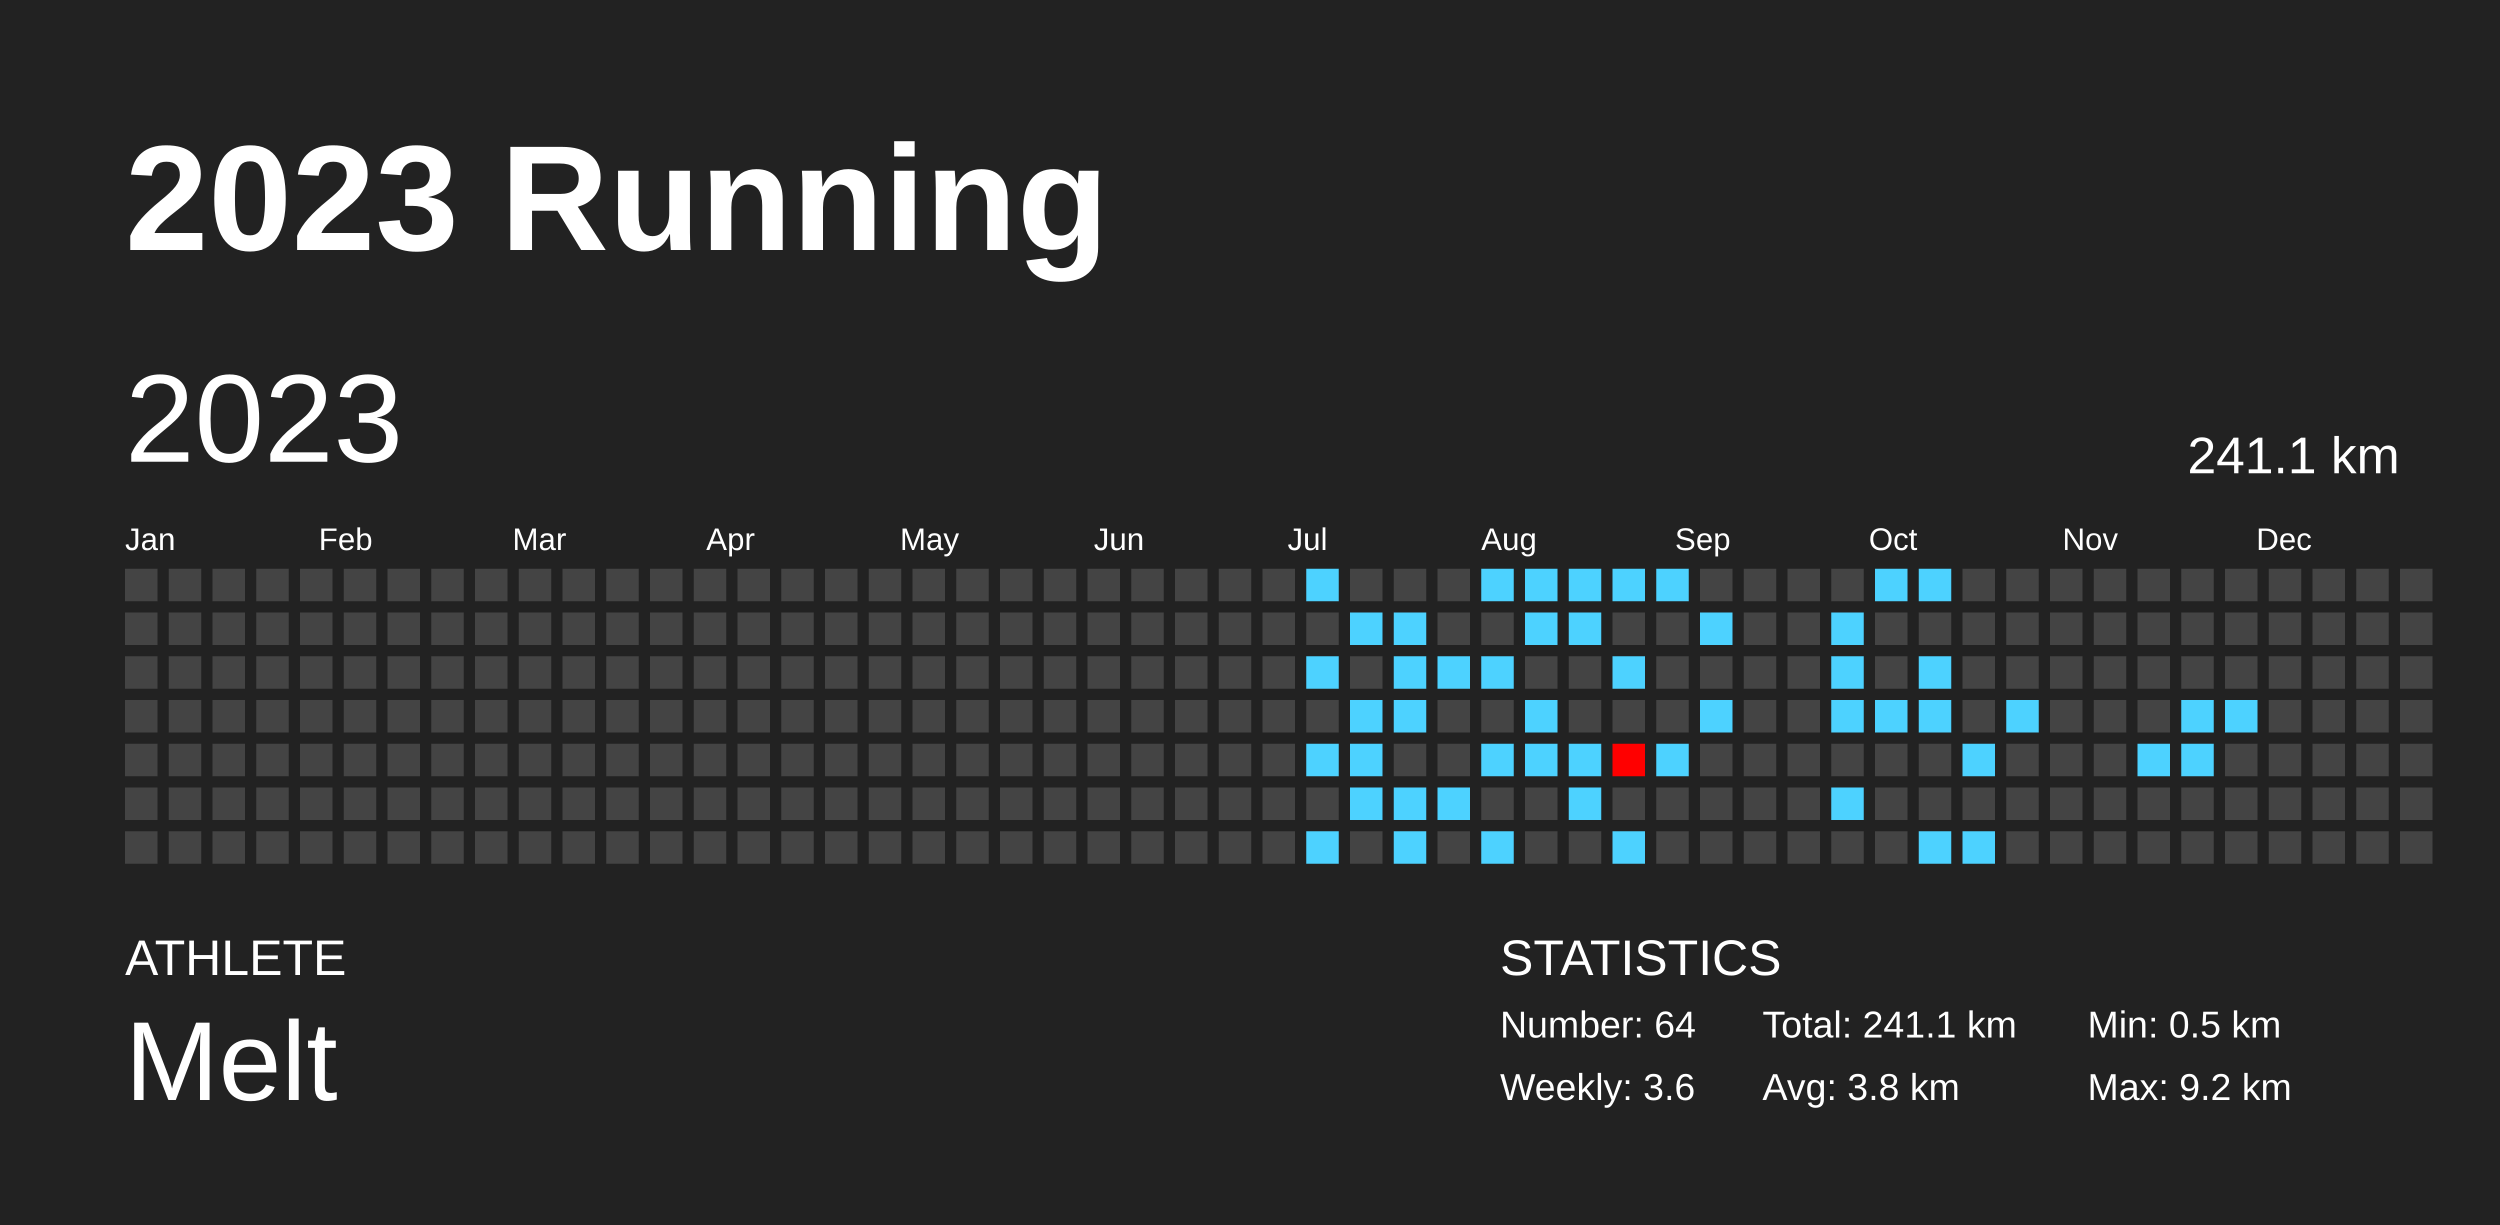
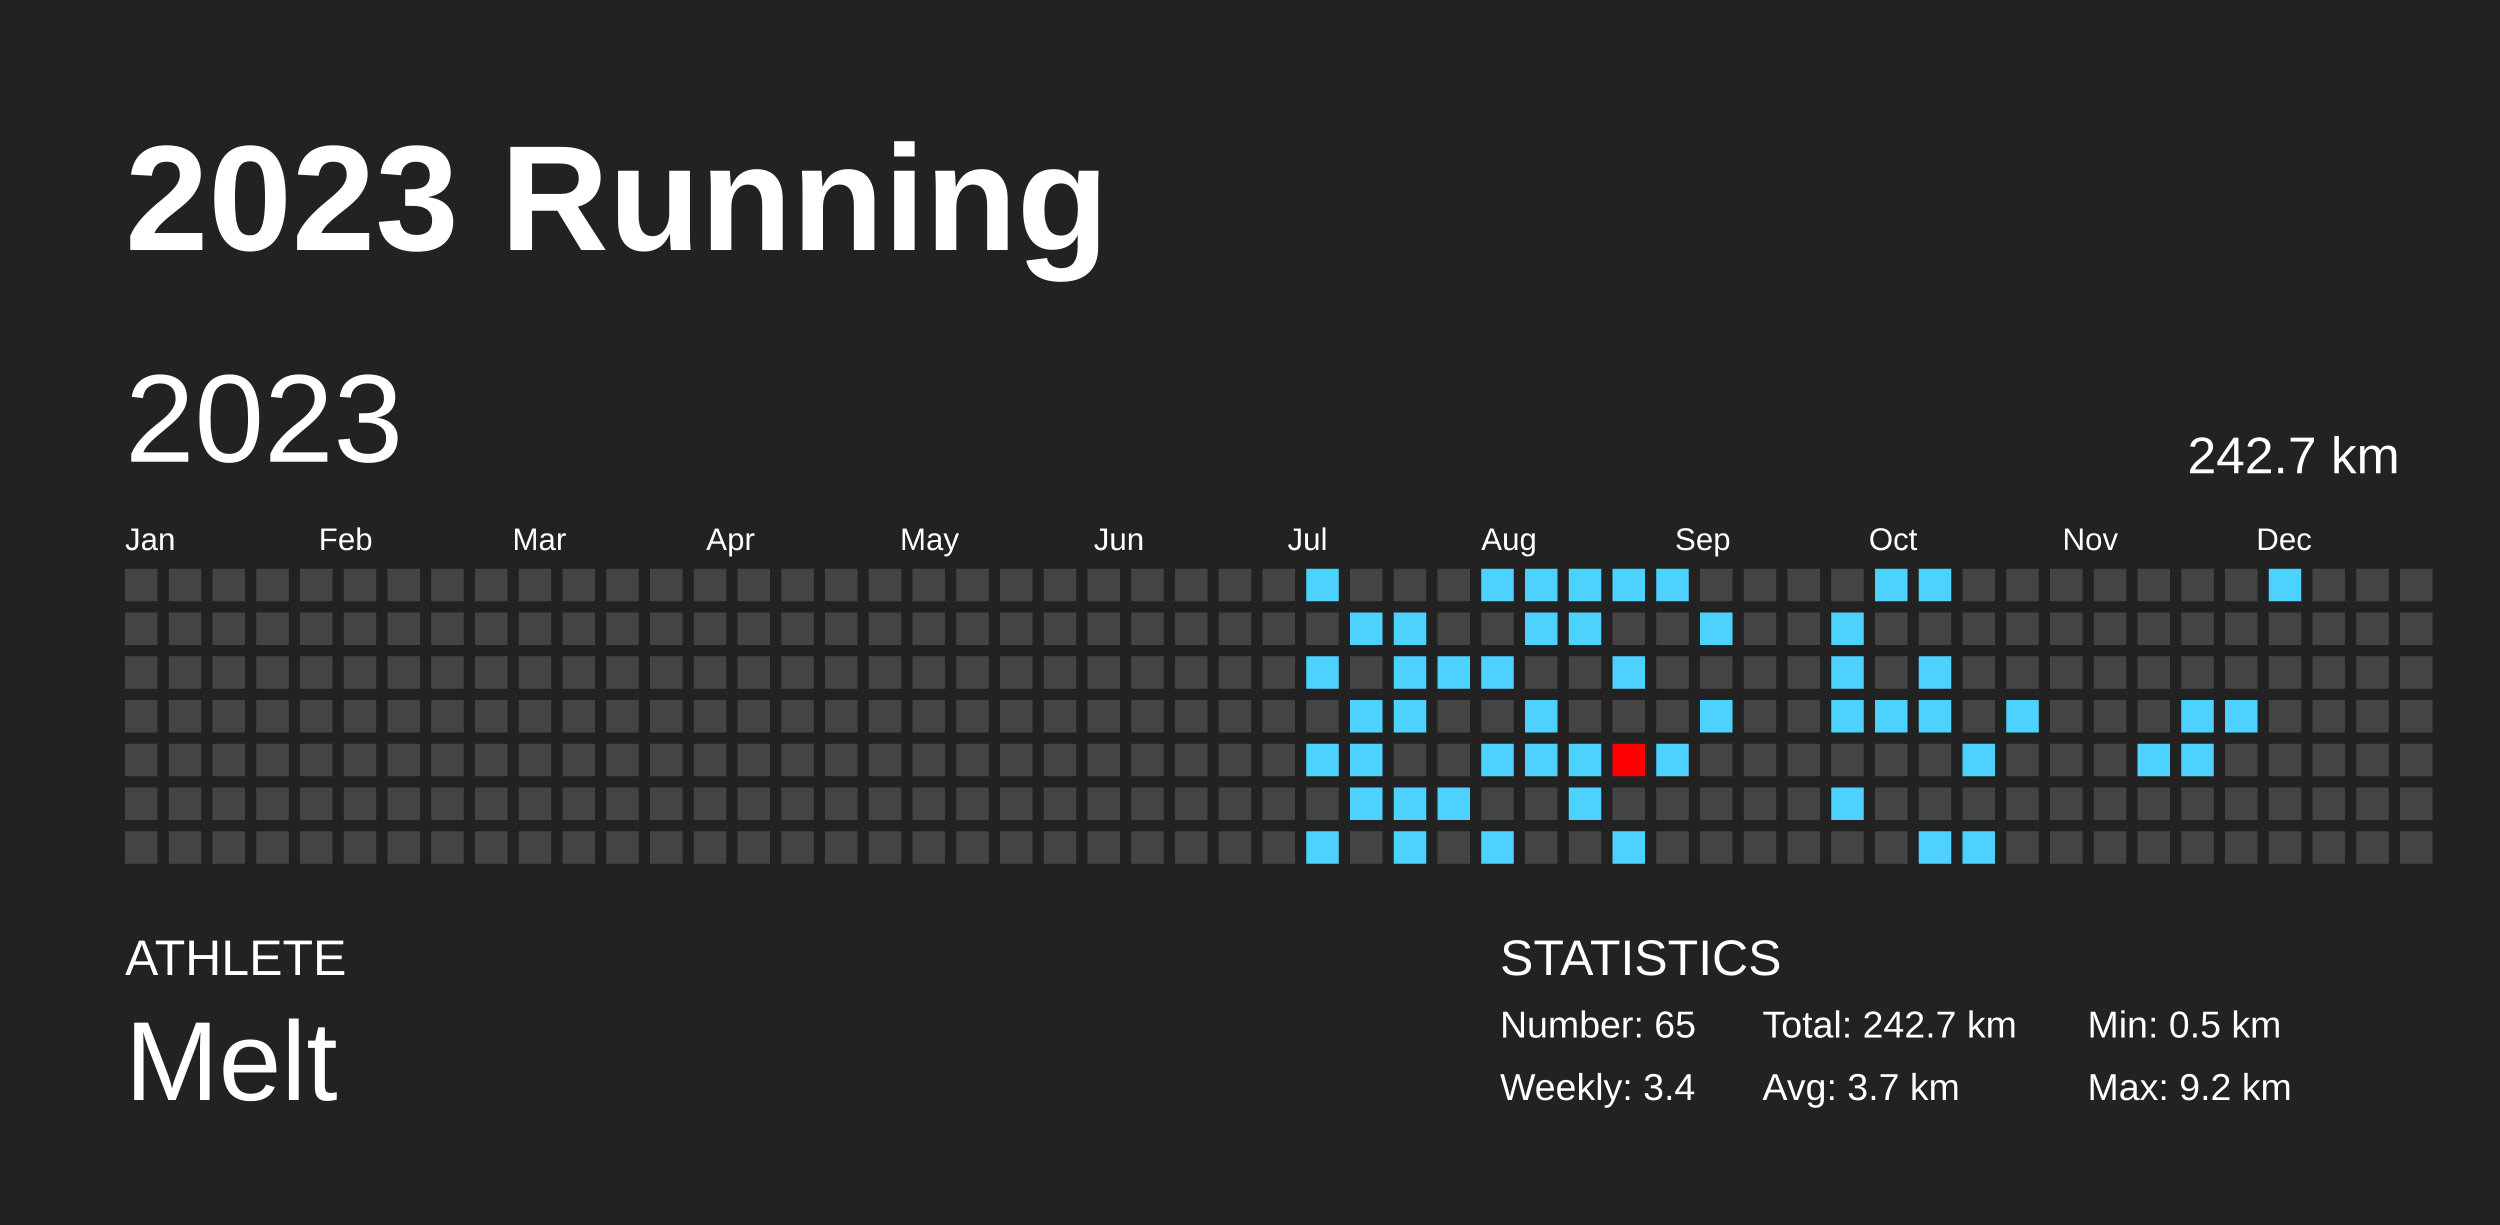
<svg xmlns="http://www.w3.org/2000/svg" baseProfile="full" height="98mm" version="1.1" viewBox="0,0,200,98" width="200mm">
  <defs />
  <rect fill="#222222" height="98" width="200" x="0" y="0" />
  <text fill="#FFFFFF" style="font-size:12px; font-family:Arial; font-weight:bold;" x="10" y="20">2023 Running</text>
  <text fill="#FFFFFF" style="font-size:4px; font-family:Arial" x="10" y="78">ATHLETE</text>
  <text fill="#FFFFFF" style="font-size:9px; font-family:Arial" x="10" y="88">Melt</text>
  <text fill="#FFFFFF" style="font-size:4px; font-family:Arial" x="120" y="78">STATISTICS</text>
-   <text fill="#FFFFFF" style="font-size:3px; font-family:Arial" x="120" y="83">Number: 64</text>
-   <text fill="#FFFFFF" style="font-size:3px; font-family:Arial" x="120" y="88">Weekly: 3.6</text>
-   <text fill="#FFFFFF" style="font-size:3px; font-family:Arial" x="141" y="83">Total: 241.1 km</text>
-   <text fill="#FFFFFF" style="font-size:3px; font-family:Arial" x="141" y="88">Avg: 3.8 km</text>
+   <text fill="#FFFFFF" style="font-size:3px; font-family:Arial" x="120" y="83">Number: 65</text>
+   <text fill="#FFFFFF" style="font-size:3px; font-family:Arial" x="120" y="88">Weekly: 3.4</text>
+   <text fill="#FFFFFF" style="font-size:3px; font-family:Arial" x="141" y="83">Total: 242.7 km</text>
+   <text fill="#FFFFFF" style="font-size:3px; font-family:Arial" x="141" y="88">Avg: 3.7 km</text>
  <text fill="#FFFFFF" style="font-size:3px; font-family:Arial" x="167" y="83">Min: 0.5 km</text>
  <text fill="#FFFFFF" style="font-size:3px; font-family:Arial" x="167" y="88">Max: 9.2 km</text>
  <text dominant-baseline="hanging" fill="#FFFFFF" style="font-size:10.0px; font-family:Arial;" x="10" y="30">2023</text>
-   <text dominant-baseline="hanging" fill="#FFFFFF" style="font-size:4.125px; font-family:Arial;" x="175" y="35">241.1 km</text>
+   <text dominant-baseline="hanging" fill="#FFFFFF" style="font-size:4.125px; font-family:Arial;" x="175" y="35">242.7 km</text>
  <text fill="#FFFFFF" style="font-size:2.5px; font-family:Arial" x="10.0" y="44">Jan</text>
  <text fill="#FFFFFF" style="font-size:2.5px; font-family:Arial" x="25.5" y="44">Feb</text>
  <text fill="#FFFFFF" style="font-size:2.5px; font-family:Arial" x="41.0" y="44">Mar</text>
  <text fill="#FFFFFF" style="font-size:2.5px; font-family:Arial" x="56.5" y="44">Apr</text>
  <text fill="#FFFFFF" style="font-size:2.5px; font-family:Arial" x="72.0" y="44">May</text>
  <text fill="#FFFFFF" style="font-size:2.5px; font-family:Arial" x="87.5" y="44">Jun</text>
  <text fill="#FFFFFF" style="font-size:2.5px; font-family:Arial" x="103.0" y="44">Jul</text>
  <text fill="#FFFFFF" style="font-size:2.5px; font-family:Arial" x="118.5" y="44">Aug</text>
  <text fill="#FFFFFF" style="font-size:2.5px; font-family:Arial" x="134.0" y="44">Sep</text>
  <text fill="#FFFFFF" style="font-size:2.5px; font-family:Arial" x="149.5" y="44">Oct</text>
  <text fill="#FFFFFF" style="font-size:2.5px; font-family:Arial" x="165.0" y="44">Nov</text>
  <text fill="#FFFFFF" style="font-size:2.5px; font-family:Arial" x="180.5" y="44">Dec</text>
  <rect fill="#444444" height="2.6" width="2.6" x="10.0" y="45.5" />
  <rect fill="#444444" height="2.6" width="2.6" x="10.0" y="49.0" />
  <rect fill="#444444" height="2.6" width="2.6" x="10.0" y="52.5" />
  <rect fill="#444444" height="2.6" width="2.6" x="10.0" y="56.0" />
  <rect fill="#444444" height="2.6" width="2.6" x="10.0" y="59.5" />
  <rect fill="#444444" height="2.6" width="2.6" x="10.0" y="63.0" />
  <rect fill="#444444" height="2.6" width="2.6" x="10.0" y="66.5" />
  <rect fill="#444444" height="2.6" width="2.6" x="13.5" y="45.5" />
  <rect fill="#444444" height="2.6" width="2.6" x="13.5" y="49.0" />
  <rect fill="#444444" height="2.6" width="2.6" x="13.5" y="52.5" />
  <rect fill="#444444" height="2.6" width="2.6" x="13.5" y="56.0" />
  <rect fill="#444444" height="2.6" width="2.6" x="13.5" y="59.5" />
  <rect fill="#444444" height="2.6" width="2.6" x="13.5" y="63.0" />
  <rect fill="#444444" height="2.6" width="2.6" x="13.5" y="66.5" />
  <rect fill="#444444" height="2.6" width="2.6" x="17.0" y="45.5" />
  <rect fill="#444444" height="2.6" width="2.6" x="17.0" y="49.0" />
  <rect fill="#444444" height="2.6" width="2.6" x="17.0" y="52.5" />
  <rect fill="#444444" height="2.6" width="2.6" x="17.0" y="56.0" />
  <rect fill="#444444" height="2.6" width="2.6" x="17.0" y="59.5" />
  <rect fill="#444444" height="2.6" width="2.6" x="17.0" y="63.0" />
  <rect fill="#444444" height="2.6" width="2.6" x="17.0" y="66.5" />
  <rect fill="#444444" height="2.6" width="2.6" x="20.5" y="45.5" />
  <rect fill="#444444" height="2.6" width="2.6" x="20.5" y="49.0" />
  <rect fill="#444444" height="2.6" width="2.6" x="20.5" y="52.5" />
  <rect fill="#444444" height="2.6" width="2.6" x="20.5" y="56.0" />
  <rect fill="#444444" height="2.6" width="2.6" x="20.5" y="59.5" />
  <rect fill="#444444" height="2.6" width="2.6" x="20.5" y="63.0" />
  <rect fill="#444444" height="2.6" width="2.6" x="20.5" y="66.5" />
  <rect fill="#444444" height="2.6" width="2.6" x="24.0" y="45.5" />
  <rect fill="#444444" height="2.6" width="2.6" x="24.0" y="49.0" />
  <rect fill="#444444" height="2.6" width="2.6" x="24.0" y="52.5" />
  <rect fill="#444444" height="2.6" width="2.6" x="24.0" y="56.0" />
  <rect fill="#444444" height="2.6" width="2.6" x="24.0" y="59.5" />
  <rect fill="#444444" height="2.6" width="2.6" x="24.0" y="63.0" />
  <rect fill="#444444" height="2.6" width="2.6" x="24.0" y="66.5" />
  <rect fill="#444444" height="2.6" width="2.6" x="27.5" y="45.5" />
  <rect fill="#444444" height="2.6" width="2.6" x="27.5" y="49.0" />
  <rect fill="#444444" height="2.6" width="2.6" x="27.5" y="52.5" />
  <rect fill="#444444" height="2.6" width="2.6" x="27.5" y="56.0" />
  <rect fill="#444444" height="2.6" width="2.6" x="27.5" y="59.5" />
  <rect fill="#444444" height="2.6" width="2.6" x="27.5" y="63.0" />
  <rect fill="#444444" height="2.6" width="2.6" x="27.5" y="66.5" />
  <rect fill="#444444" height="2.6" width="2.6" x="31.0" y="45.5" />
  <rect fill="#444444" height="2.6" width="2.6" x="31.0" y="49.0" />
  <rect fill="#444444" height="2.6" width="2.6" x="31.0" y="52.5" />
  <rect fill="#444444" height="2.6" width="2.6" x="31.0" y="56.0" />
  <rect fill="#444444" height="2.6" width="2.6" x="31.0" y="59.5" />
  <rect fill="#444444" height="2.6" width="2.6" x="31.0" y="63.0" />
  <rect fill="#444444" height="2.6" width="2.6" x="31.0" y="66.5" />
  <rect fill="#444444" height="2.6" width="2.6" x="34.5" y="45.5" />
  <rect fill="#444444" height="2.6" width="2.6" x="34.5" y="49.0" />
  <rect fill="#444444" height="2.6" width="2.6" x="34.5" y="52.5" />
  <rect fill="#444444" height="2.6" width="2.6" x="34.5" y="56.0" />
  <rect fill="#444444" height="2.6" width="2.6" x="34.5" y="59.5" />
  <rect fill="#444444" height="2.6" width="2.6" x="34.5" y="63.0" />
  <rect fill="#444444" height="2.6" width="2.6" x="34.5" y="66.5" />
  <rect fill="#444444" height="2.6" width="2.6" x="38.0" y="45.5" />
  <rect fill="#444444" height="2.6" width="2.6" x="38.0" y="49.0" />
  <rect fill="#444444" height="2.6" width="2.6" x="38.0" y="52.5" />
  <rect fill="#444444" height="2.6" width="2.6" x="38.0" y="56.0" />
  <rect fill="#444444" height="2.6" width="2.6" x="38.0" y="59.5" />
  <rect fill="#444444" height="2.6" width="2.6" x="38.0" y="63.0" />
  <rect fill="#444444" height="2.6" width="2.6" x="38.0" y="66.5" />
  <rect fill="#444444" height="2.6" width="2.6" x="41.5" y="45.5" />
  <rect fill="#444444" height="2.6" width="2.6" x="41.5" y="49.0" />
  <rect fill="#444444" height="2.6" width="2.6" x="41.5" y="52.5" />
  <rect fill="#444444" height="2.6" width="2.6" x="41.5" y="56.0" />
  <rect fill="#444444" height="2.6" width="2.6" x="41.5" y="59.5" />
  <rect fill="#444444" height="2.6" width="2.6" x="41.5" y="63.0" />
  <rect fill="#444444" height="2.6" width="2.6" x="41.5" y="66.5" />
  <rect fill="#444444" height="2.6" width="2.6" x="45.0" y="45.5" />
  <rect fill="#444444" height="2.6" width="2.6" x="45.0" y="49.0" />
  <rect fill="#444444" height="2.6" width="2.6" x="45.0" y="52.5" />
  <rect fill="#444444" height="2.6" width="2.6" x="45.0" y="56.0" />
  <rect fill="#444444" height="2.6" width="2.6" x="45.0" y="59.5" />
  <rect fill="#444444" height="2.6" width="2.6" x="45.0" y="63.0" />
  <rect fill="#444444" height="2.6" width="2.6" x="45.0" y="66.5" />
  <rect fill="#444444" height="2.6" width="2.6" x="48.5" y="45.5" />
  <rect fill="#444444" height="2.6" width="2.6" x="48.5" y="49.0" />
  <rect fill="#444444" height="2.6" width="2.6" x="48.5" y="52.5" />
  <rect fill="#444444" height="2.6" width="2.6" x="48.5" y="56.0" />
  <rect fill="#444444" height="2.6" width="2.6" x="48.5" y="59.5" />
  <rect fill="#444444" height="2.6" width="2.6" x="48.5" y="63.0" />
  <rect fill="#444444" height="2.6" width="2.6" x="48.5" y="66.5" />
  <rect fill="#444444" height="2.6" width="2.6" x="52.0" y="45.5" />
  <rect fill="#444444" height="2.6" width="2.6" x="52.0" y="49.0" />
  <rect fill="#444444" height="2.6" width="2.6" x="52.0" y="52.5" />
  <rect fill="#444444" height="2.6" width="2.6" x="52.0" y="56.0" />
  <rect fill="#444444" height="2.6" width="2.6" x="52.0" y="59.5" />
  <rect fill="#444444" height="2.6" width="2.6" x="52.0" y="63.0" />
  <rect fill="#444444" height="2.6" width="2.6" x="52.0" y="66.5" />
  <rect fill="#444444" height="2.6" width="2.6" x="55.5" y="45.5" />
  <rect fill="#444444" height="2.6" width="2.6" x="55.5" y="49.0" />
  <rect fill="#444444" height="2.6" width="2.6" x="55.5" y="52.5" />
  <rect fill="#444444" height="2.6" width="2.6" x="55.5" y="56.0" />
  <rect fill="#444444" height="2.6" width="2.6" x="55.5" y="59.5" />
  <rect fill="#444444" height="2.6" width="2.6" x="55.5" y="63.0" />
  <rect fill="#444444" height="2.6" width="2.6" x="55.5" y="66.5" />
  <rect fill="#444444" height="2.6" width="2.6" x="59.0" y="45.5" />
  <rect fill="#444444" height="2.6" width="2.6" x="59.0" y="49.0" />
  <rect fill="#444444" height="2.6" width="2.6" x="59.0" y="52.5" />
  <rect fill="#444444" height="2.6" width="2.6" x="59.0" y="56.0" />
  <rect fill="#444444" height="2.6" width="2.6" x="59.0" y="59.5" />
  <rect fill="#444444" height="2.6" width="2.6" x="59.0" y="63.0" />
  <rect fill="#444444" height="2.6" width="2.6" x="59.0" y="66.5" />
  <rect fill="#444444" height="2.6" width="2.6" x="62.5" y="45.5" />
  <rect fill="#444444" height="2.6" width="2.6" x="62.5" y="49.0" />
  <rect fill="#444444" height="2.6" width="2.6" x="62.5" y="52.5" />
  <rect fill="#444444" height="2.6" width="2.6" x="62.5" y="56.0" />
  <rect fill="#444444" height="2.6" width="2.6" x="62.5" y="59.5" />
  <rect fill="#444444" height="2.6" width="2.6" x="62.5" y="63.0" />
  <rect fill="#444444" height="2.6" width="2.6" x="62.5" y="66.5" />
  <rect fill="#444444" height="2.6" width="2.6" x="66.0" y="45.5" />
  <rect fill="#444444" height="2.6" width="2.6" x="66.0" y="49.0" />
  <rect fill="#444444" height="2.6" width="2.6" x="66.0" y="52.5" />
  <rect fill="#444444" height="2.6" width="2.6" x="66.0" y="56.0" />
  <rect fill="#444444" height="2.6" width="2.6" x="66.0" y="59.5" />
  <rect fill="#444444" height="2.6" width="2.6" x="66.0" y="63.0" />
  <rect fill="#444444" height="2.6" width="2.6" x="66.0" y="66.5" />
  <rect fill="#444444" height="2.6" width="2.6" x="69.5" y="45.5" />
  <rect fill="#444444" height="2.6" width="2.6" x="69.5" y="49.0" />
  <rect fill="#444444" height="2.6" width="2.6" x="69.5" y="52.5" />
  <rect fill="#444444" height="2.6" width="2.6" x="69.5" y="56.0" />
  <rect fill="#444444" height="2.6" width="2.6" x="69.5" y="59.5" />
  <rect fill="#444444" height="2.6" width="2.6" x="69.5" y="63.0" />
  <rect fill="#444444" height="2.6" width="2.6" x="69.5" y="66.5" />
  <rect fill="#444444" height="2.6" width="2.6" x="73.0" y="45.5" />
  <rect fill="#444444" height="2.6" width="2.6" x="73.0" y="49.0" />
  <rect fill="#444444" height="2.6" width="2.6" x="73.0" y="52.5" />
  <rect fill="#444444" height="2.6" width="2.6" x="73.0" y="56.0" />
  <rect fill="#444444" height="2.6" width="2.6" x="73.0" y="59.5" />
  <rect fill="#444444" height="2.6" width="2.6" x="73.0" y="63.0" />
  <rect fill="#444444" height="2.6" width="2.6" x="73.0" y="66.5" />
  <rect fill="#444444" height="2.6" width="2.6" x="76.5" y="45.5" />
  <rect fill="#444444" height="2.6" width="2.6" x="76.5" y="49.0" />
  <rect fill="#444444" height="2.6" width="2.6" x="76.5" y="52.5" />
  <rect fill="#444444" height="2.6" width="2.6" x="76.5" y="56.0" />
  <rect fill="#444444" height="2.6" width="2.6" x="76.5" y="59.5" />
  <rect fill="#444444" height="2.6" width="2.6" x="76.5" y="63.0" />
  <rect fill="#444444" height="2.6" width="2.6" x="76.5" y="66.5" />
  <rect fill="#444444" height="2.6" width="2.6" x="80.0" y="45.5" />
  <rect fill="#444444" height="2.6" width="2.6" x="80.0" y="49.0" />
  <rect fill="#444444" height="2.6" width="2.6" x="80.0" y="52.5" />
  <rect fill="#444444" height="2.6" width="2.6" x="80.0" y="56.0" />
  <rect fill="#444444" height="2.6" width="2.6" x="80.0" y="59.5" />
  <rect fill="#444444" height="2.6" width="2.6" x="80.0" y="63.0" />
  <rect fill="#444444" height="2.6" width="2.6" x="80.0" y="66.5" />
  <rect fill="#444444" height="2.6" width="2.6" x="83.5" y="45.5" />
  <rect fill="#444444" height="2.6" width="2.6" x="83.5" y="49.0" />
  <rect fill="#444444" height="2.6" width="2.6" x="83.5" y="52.5" />
  <rect fill="#444444" height="2.6" width="2.6" x="83.5" y="56.0" />
  <rect fill="#444444" height="2.6" width="2.6" x="83.5" y="59.5" />
  <rect fill="#444444" height="2.6" width="2.6" x="83.5" y="63.0" />
  <rect fill="#444444" height="2.6" width="2.6" x="83.5" y="66.5" />
  <rect fill="#444444" height="2.6" width="2.6" x="87.0" y="45.5" />
  <rect fill="#444444" height="2.6" width="2.6" x="87.0" y="49.0" />
  <rect fill="#444444" height="2.6" width="2.6" x="87.0" y="52.5" />
  <rect fill="#444444" height="2.6" width="2.6" x="87.0" y="56.0" />
  <rect fill="#444444" height="2.6" width="2.6" x="87.0" y="59.5" />
  <rect fill="#444444" height="2.6" width="2.6" x="87.0" y="63.0" />
  <rect fill="#444444" height="2.6" width="2.6" x="87.0" y="66.5" />
  <rect fill="#444444" height="2.6" width="2.6" x="90.5" y="45.5" />
  <rect fill="#444444" height="2.6" width="2.6" x="90.5" y="49.0" />
  <rect fill="#444444" height="2.6" width="2.6" x="90.5" y="52.5" />
  <rect fill="#444444" height="2.6" width="2.6" x="90.5" y="56.0" />
  <rect fill="#444444" height="2.6" width="2.6" x="90.5" y="59.5" />
  <rect fill="#444444" height="2.6" width="2.6" x="90.5" y="63.0" />
  <rect fill="#444444" height="2.6" width="2.6" x="90.5" y="66.5" />
  <rect fill="#444444" height="2.6" width="2.6" x="94.0" y="45.5" />
  <rect fill="#444444" height="2.6" width="2.6" x="94.0" y="49.0" />
  <rect fill="#444444" height="2.6" width="2.6" x="94.0" y="52.5" />
  <rect fill="#444444" height="2.6" width="2.6" x="94.0" y="56.0" />
  <rect fill="#444444" height="2.6" width="2.6" x="94.0" y="59.5" />
  <rect fill="#444444" height="2.6" width="2.6" x="94.0" y="63.0" />
  <rect fill="#444444" height="2.6" width="2.6" x="94.0" y="66.5" />
  <rect fill="#444444" height="2.6" width="2.6" x="97.5" y="45.5" />
  <rect fill="#444444" height="2.6" width="2.6" x="97.5" y="49.0" />
  <rect fill="#444444" height="2.6" width="2.6" x="97.5" y="52.5" />
  <rect fill="#444444" height="2.6" width="2.6" x="97.5" y="56.0" />
  <rect fill="#444444" height="2.6" width="2.6" x="97.5" y="59.5" />
  <rect fill="#444444" height="2.6" width="2.6" x="97.5" y="63.0" />
  <rect fill="#444444" height="2.6" width="2.6" x="97.5" y="66.5" />
  <rect fill="#444444" height="2.6" width="2.6" x="101.0" y="45.5" />
  <rect fill="#444444" height="2.6" width="2.6" x="101.0" y="49.0" />
  <rect fill="#444444" height="2.6" width="2.6" x="101.0" y="52.5" />
  <rect fill="#444444" height="2.6" width="2.6" x="101.0" y="56.0" />
  <rect fill="#444444" height="2.6" width="2.6" x="101.0" y="59.5" />
  <rect fill="#444444" height="2.6" width="2.6" x="101.0" y="63.0" />
  <rect fill="#444444" height="2.6" width="2.6" x="101.0" y="66.5" />
  <rect fill="#4dd2ff" height="2.6" width="2.6" x="104.5" y="45.5" />
  <rect fill="#444444" height="2.6" width="2.6" x="104.5" y="49.0" />
  <rect fill="#4dd2ff" height="2.6" width="2.6" x="104.5" y="52.5" />
  <rect fill="#444444" height="2.6" width="2.6" x="104.5" y="56.0" />
  <rect fill="#4dd2ff" height="2.6" width="2.6" x="104.5" y="59.5" />
  <rect fill="#444444" height="2.6" width="2.6" x="104.5" y="63.0" />
  <rect fill="#4dd2ff" height="2.6" width="2.6" x="104.5" y="66.5" />
  <rect fill="#444444" height="2.6" width="2.6" x="108.0" y="45.5" />
  <rect fill="#4dd2ff" height="2.6" width="2.6" x="108.0" y="49.0" />
  <rect fill="#444444" height="2.6" width="2.6" x="108.0" y="52.5" />
  <rect fill="#4dd2ff" height="2.6" width="2.6" x="108.0" y="56.0" />
  <rect fill="#4dd2ff" height="2.6" width="2.6" x="108.0" y="59.5" />
  <rect fill="#4dd2ff" height="2.6" width="2.6" x="108.0" y="63.0" />
  <rect fill="#444444" height="2.6" width="2.6" x="108.0" y="66.5" />
  <rect fill="#444444" height="2.6" width="2.6" x="111.5" y="45.5" />
  <rect fill="#4dd2ff" height="2.6" width="2.6" x="111.5" y="49.0" />
  <rect fill="#4dd2ff" height="2.6" width="2.6" x="111.5" y="52.5" />
  <rect fill="#4dd2ff" height="2.6" width="2.6" x="111.5" y="56.0" />
  <rect fill="#444444" height="2.6" width="2.6" x="111.5" y="59.5" />
  <rect fill="#4dd2ff" height="2.6" width="2.6" x="111.5" y="63.0" />
  <rect fill="#4dd2ff" height="2.6" width="2.6" x="111.5" y="66.5" />
  <rect fill="#444444" height="2.6" width="2.6" x="115.0" y="45.5" />
  <rect fill="#444444" height="2.6" width="2.6" x="115.0" y="49.0" />
  <rect fill="#4dd2ff" height="2.6" width="2.6" x="115.0" y="52.5" />
  <rect fill="#444444" height="2.6" width="2.6" x="115.0" y="56.0" />
  <rect fill="#444444" height="2.6" width="2.6" x="115.0" y="59.5" />
  <rect fill="#4dd2ff" height="2.6" width="2.6" x="115.0" y="63.0" />
  <rect fill="#444444" height="2.6" width="2.6" x="115.0" y="66.5" />
  <rect fill="#4dd2ff" height="2.6" width="2.6" x="118.5" y="45.5" />
  <rect fill="#444444" height="2.6" width="2.6" x="118.5" y="49.0" />
  <rect fill="#4dd2ff" height="2.6" width="2.6" x="118.5" y="52.5" />
  <rect fill="#444444" height="2.6" width="2.6" x="118.5" y="56.0" />
  <rect fill="#4dd2ff" height="2.6" width="2.6" x="118.5" y="59.5" />
  <rect fill="#444444" height="2.6" width="2.6" x="118.5" y="63.0" />
  <rect fill="#4dd2ff" height="2.6" width="2.6" x="118.5" y="66.5" />
  <rect fill="#4dd2ff" height="2.6" width="2.6" x="122.0" y="45.5" />
  <rect fill="#4dd2ff" height="2.6" width="2.6" x="122.0" y="49.0" />
  <rect fill="#444444" height="2.6" width="2.6" x="122.0" y="52.5" />
  <rect fill="#4dd2ff" height="2.6" width="2.6" x="122.0" y="56.0" />
  <rect fill="#4dd2ff" height="2.6" width="2.6" x="122.0" y="59.5" />
  <rect fill="#444444" height="2.6" width="2.6" x="122.0" y="63.0" />
  <rect fill="#444444" height="2.6" width="2.6" x="122.0" y="66.5" />
  <rect fill="#4dd2ff" height="2.6" width="2.6" x="125.5" y="45.5" />
  <rect fill="#4dd2ff" height="2.6" width="2.6" x="125.5" y="49.0" />
  <rect fill="#444444" height="2.6" width="2.6" x="125.5" y="52.5" />
  <rect fill="#444444" height="2.6" width="2.6" x="125.5" y="56.0" />
  <rect fill="#4dd2ff" height="2.6" width="2.6" x="125.5" y="59.5" />
  <rect fill="#4dd2ff" height="2.6" width="2.6" x="125.5" y="63.0" />
  <rect fill="#444444" height="2.6" width="2.6" x="125.5" y="66.5" />
  <rect fill="#4dd2ff" height="2.6" width="2.6" x="129.0" y="45.5" />
  <rect fill="#444444" height="2.6" width="2.6" x="129.0" y="49.0" />
  <rect fill="#4dd2ff" height="2.6" width="2.6" x="129.0" y="52.5" />
  <rect fill="#444444" height="2.6" width="2.6" x="129.0" y="56.0" />
  <rect fill="#ff0000" height="2.6" width="2.6" x="129.0" y="59.5" />
  <rect fill="#444444" height="2.6" width="2.6" x="129.0" y="63.0" />
  <rect fill="#4dd2ff" height="2.6" width="2.6" x="129.0" y="66.5" />
  <rect fill="#4dd2ff" height="2.6" width="2.6" x="132.5" y="45.5" />
  <rect fill="#444444" height="2.6" width="2.6" x="132.5" y="49.0" />
  <rect fill="#444444" height="2.6" width="2.6" x="132.5" y="52.5" />
  <rect fill="#444444" height="2.6" width="2.6" x="132.5" y="56.0" />
  <rect fill="#4dd2ff" height="2.6" width="2.6" x="132.5" y="59.5" />
  <rect fill="#444444" height="2.6" width="2.6" x="132.5" y="63.0" />
  <rect fill="#444444" height="2.6" width="2.6" x="132.5" y="66.5" />
  <rect fill="#444444" height="2.6" width="2.6" x="136.0" y="45.5" />
  <rect fill="#4dd2ff" height="2.6" width="2.6" x="136.0" y="49.0" />
  <rect fill="#444444" height="2.6" width="2.6" x="136.0" y="52.5" />
  <rect fill="#4dd2ff" height="2.6" width="2.6" x="136.0" y="56.0" />
  <rect fill="#444444" height="2.6" width="2.6" x="136.0" y="59.5" />
  <rect fill="#444444" height="2.6" width="2.6" x="136.0" y="63.0" />
  <rect fill="#444444" height="2.6" width="2.6" x="136.0" y="66.5" />
  <rect fill="#444444" height="2.6" width="2.6" x="139.5" y="45.5" />
  <rect fill="#444444" height="2.6" width="2.6" x="139.5" y="49.0" />
  <rect fill="#444444" height="2.6" width="2.6" x="139.5" y="52.5" />
  <rect fill="#444444" height="2.6" width="2.6" x="139.5" y="56.0" />
  <rect fill="#444444" height="2.6" width="2.6" x="139.5" y="59.5" />
  <rect fill="#444444" height="2.6" width="2.6" x="139.5" y="63.0" />
  <rect fill="#444444" height="2.6" width="2.6" x="139.5" y="66.5" />
  <rect fill="#444444" height="2.6" width="2.6" x="143.0" y="45.5" />
  <rect fill="#444444" height="2.6" width="2.6" x="143.0" y="49.0" />
  <rect fill="#444444" height="2.6" width="2.6" x="143.0" y="52.5" />
  <rect fill="#444444" height="2.6" width="2.6" x="143.0" y="56.0" />
  <rect fill="#444444" height="2.6" width="2.6" x="143.0" y="59.5" />
  <rect fill="#444444" height="2.6" width="2.6" x="143.0" y="63.0" />
  <rect fill="#444444" height="2.6" width="2.6" x="143.0" y="66.5" />
  <rect fill="#444444" height="2.6" width="2.6" x="146.5" y="45.5" />
  <rect fill="#4dd2ff" height="2.6" width="2.6" x="146.5" y="49.0" />
  <rect fill="#4dd2ff" height="2.6" width="2.6" x="146.5" y="52.5" />
  <rect fill="#4dd2ff" height="2.6" width="2.6" x="146.5" y="56.0" />
  <rect fill="#444444" height="2.6" width="2.6" x="146.5" y="59.5" />
  <rect fill="#4dd2ff" height="2.6" width="2.6" x="146.5" y="63.0" />
  <rect fill="#444444" height="2.6" width="2.6" x="146.5" y="66.5" />
  <rect fill="#4dd2ff" height="2.6" width="2.6" x="150.0" y="45.5" />
  <rect fill="#444444" height="2.6" width="2.6" x="150.0" y="49.0" />
  <rect fill="#444444" height="2.6" width="2.6" x="150.0" y="52.5" />
  <rect fill="#4dd2ff" height="2.6" width="2.6" x="150.0" y="56.0" />
  <rect fill="#444444" height="2.6" width="2.6" x="150.0" y="59.5" />
  <rect fill="#444444" height="2.6" width="2.6" x="150.0" y="63.0" />
  <rect fill="#444444" height="2.6" width="2.6" x="150.0" y="66.5" />
  <rect fill="#4dd2ff" height="2.6" width="2.6" x="153.5" y="45.5" />
  <rect fill="#444444" height="2.6" width="2.6" x="153.5" y="49.0" />
  <rect fill="#4dd2ff" height="2.6" width="2.6" x="153.5" y="52.5" />
  <rect fill="#4dd2ff" height="2.6" width="2.6" x="153.5" y="56.0" />
  <rect fill="#444444" height="2.6" width="2.6" x="153.5" y="59.5" />
  <rect fill="#444444" height="2.6" width="2.6" x="153.5" y="63.0" />
  <rect fill="#4dd2ff" height="2.6" width="2.6" x="153.5" y="66.5" />
  <rect fill="#444444" height="2.6" width="2.6" x="157.0" y="45.5" />
  <rect fill="#444444" height="2.6" width="2.6" x="157.0" y="49.0" />
  <rect fill="#444444" height="2.6" width="2.6" x="157.0" y="52.5" />
  <rect fill="#444444" height="2.6" width="2.6" x="157.0" y="56.0" />
  <rect fill="#4dd2ff" height="2.6" width="2.6" x="157.0" y="59.5" />
  <rect fill="#444444" height="2.6" width="2.6" x="157.0" y="63.0" />
  <rect fill="#4dd2ff" height="2.6" width="2.6" x="157.0" y="66.5" />
  <rect fill="#444444" height="2.6" width="2.6" x="160.5" y="45.5" />
  <rect fill="#444444" height="2.6" width="2.6" x="160.5" y="49.0" />
  <rect fill="#444444" height="2.6" width="2.6" x="160.5" y="52.5" />
  <rect fill="#4dd2ff" height="2.6" width="2.6" x="160.5" y="56.0" />
  <rect fill="#444444" height="2.6" width="2.6" x="160.5" y="59.5" />
  <rect fill="#444444" height="2.6" width="2.6" x="160.5" y="63.0" />
  <rect fill="#444444" height="2.6" width="2.6" x="160.5" y="66.5" />
  <rect fill="#444444" height="2.6" width="2.6" x="164.0" y="45.5" />
  <rect fill="#444444" height="2.6" width="2.6" x="164.0" y="49.0" />
  <rect fill="#444444" height="2.6" width="2.6" x="164.0" y="52.5" />
  <rect fill="#444444" height="2.6" width="2.6" x="164.0" y="56.0" />
  <rect fill="#444444" height="2.6" width="2.6" x="164.0" y="59.5" />
  <rect fill="#444444" height="2.6" width="2.6" x="164.0" y="63.0" />
  <rect fill="#444444" height="2.6" width="2.6" x="164.0" y="66.5" />
  <rect fill="#444444" height="2.6" width="2.6" x="167.5" y="45.5" />
  <rect fill="#444444" height="2.6" width="2.6" x="167.5" y="49.0" />
  <rect fill="#444444" height="2.6" width="2.6" x="167.5" y="52.5" />
  <rect fill="#444444" height="2.6" width="2.6" x="167.5" y="56.0" />
  <rect fill="#444444" height="2.6" width="2.6" x="167.5" y="59.5" />
  <rect fill="#444444" height="2.6" width="2.6" x="167.5" y="63.0" />
  <rect fill="#444444" height="2.6" width="2.6" x="167.5" y="66.5" />
  <rect fill="#444444" height="2.6" width="2.6" x="171.0" y="45.5" />
  <rect fill="#444444" height="2.6" width="2.6" x="171.0" y="49.0" />
  <rect fill="#444444" height="2.6" width="2.6" x="171.0" y="52.5" />
  <rect fill="#444444" height="2.6" width="2.6" x="171.0" y="56.0" />
  <rect fill="#4dd2ff" height="2.6" width="2.6" x="171.0" y="59.5" />
  <rect fill="#444444" height="2.6" width="2.6" x="171.0" y="63.0" />
  <rect fill="#444444" height="2.6" width="2.6" x="171.0" y="66.5" />
  <rect fill="#444444" height="2.6" width="2.6" x="174.5" y="45.5" />
  <rect fill="#444444" height="2.6" width="2.6" x="174.5" y="49.0" />
  <rect fill="#444444" height="2.6" width="2.6" x="174.5" y="52.5" />
  <rect fill="#4dd2ff" height="2.6" width="2.6" x="174.5" y="56.0" />
  <rect fill="#4dd2ff" height="2.6" width="2.6" x="174.5" y="59.5" />
  <rect fill="#444444" height="2.6" width="2.6" x="174.5" y="63.0" />
  <rect fill="#444444" height="2.6" width="2.6" x="174.5" y="66.5" />
  <rect fill="#444444" height="2.6" width="2.6" x="178.0" y="45.5" />
  <rect fill="#444444" height="2.6" width="2.6" x="178.0" y="49.0" />
  <rect fill="#444444" height="2.6" width="2.6" x="178.0" y="52.5" />
  <rect fill="#4dd2ff" height="2.6" width="2.6" x="178.0" y="56.0" />
  <rect fill="#444444" height="2.6" width="2.6" x="178.0" y="59.5" />
  <rect fill="#444444" height="2.6" width="2.6" x="178.0" y="63.0" />
  <rect fill="#444444" height="2.6" width="2.6" x="178.0" y="66.5" />
-   <rect fill="#444444" height="2.6" width="2.6" x="181.5" y="45.5" />
+   <rect fill="#4dd2ff" height="2.6" width="2.6" x="181.5" y="45.5" />
  <rect fill="#444444" height="2.6" width="2.6" x="181.5" y="49.0" />
  <rect fill="#444444" height="2.6" width="2.6" x="181.5" y="52.5" />
  <rect fill="#444444" height="2.6" width="2.6" x="181.5" y="56.0" />
  <rect fill="#444444" height="2.6" width="2.6" x="181.5" y="59.5" />
  <rect fill="#444444" height="2.6" width="2.6" x="181.5" y="63.0" />
  <rect fill="#444444" height="2.6" width="2.6" x="181.5" y="66.5" />
  <rect fill="#444444" height="2.6" width="2.6" x="185.0" y="45.5" />
  <rect fill="#444444" height="2.6" width="2.6" x="185.0" y="49.0" />
  <rect fill="#444444" height="2.6" width="2.6" x="185.0" y="52.5" />
  <rect fill="#444444" height="2.6" width="2.6" x="185.0" y="56.0" />
  <rect fill="#444444" height="2.6" width="2.6" x="185.0" y="59.5" />
  <rect fill="#444444" height="2.6" width="2.6" x="185.0" y="63.0" />
  <rect fill="#444444" height="2.6" width="2.6" x="185.0" y="66.5" />
  <rect fill="#444444" height="2.6" width="2.6" x="188.5" y="45.5" />
  <rect fill="#444444" height="2.6" width="2.6" x="188.5" y="49.0" />
  <rect fill="#444444" height="2.6" width="2.6" x="188.5" y="52.5" />
  <rect fill="#444444" height="2.6" width="2.6" x="188.5" y="56.0" />
  <rect fill="#444444" height="2.6" width="2.6" x="188.5" y="59.5" />
  <rect fill="#444444" height="2.6" width="2.6" x="188.5" y="63.0" />
  <rect fill="#444444" height="2.6" width="2.6" x="188.5" y="66.5" />
  <rect fill="#444444" height="2.6" width="2.6" x="192.0" y="45.5" />
  <rect fill="#444444" height="2.6" width="2.6" x="192.0" y="49.0" />
  <rect fill="#444444" height="2.6" width="2.6" x="192.0" y="52.5" />
  <rect fill="#444444" height="2.6" width="2.6" x="192.0" y="56.0" />
  <rect fill="#444444" height="2.6" width="2.6" x="192.0" y="59.5" />
  <rect fill="#444444" height="2.6" width="2.6" x="192.0" y="63.0" />
  <rect fill="#444444" height="2.6" width="2.6" x="192.0" y="66.5" />
</svg>
